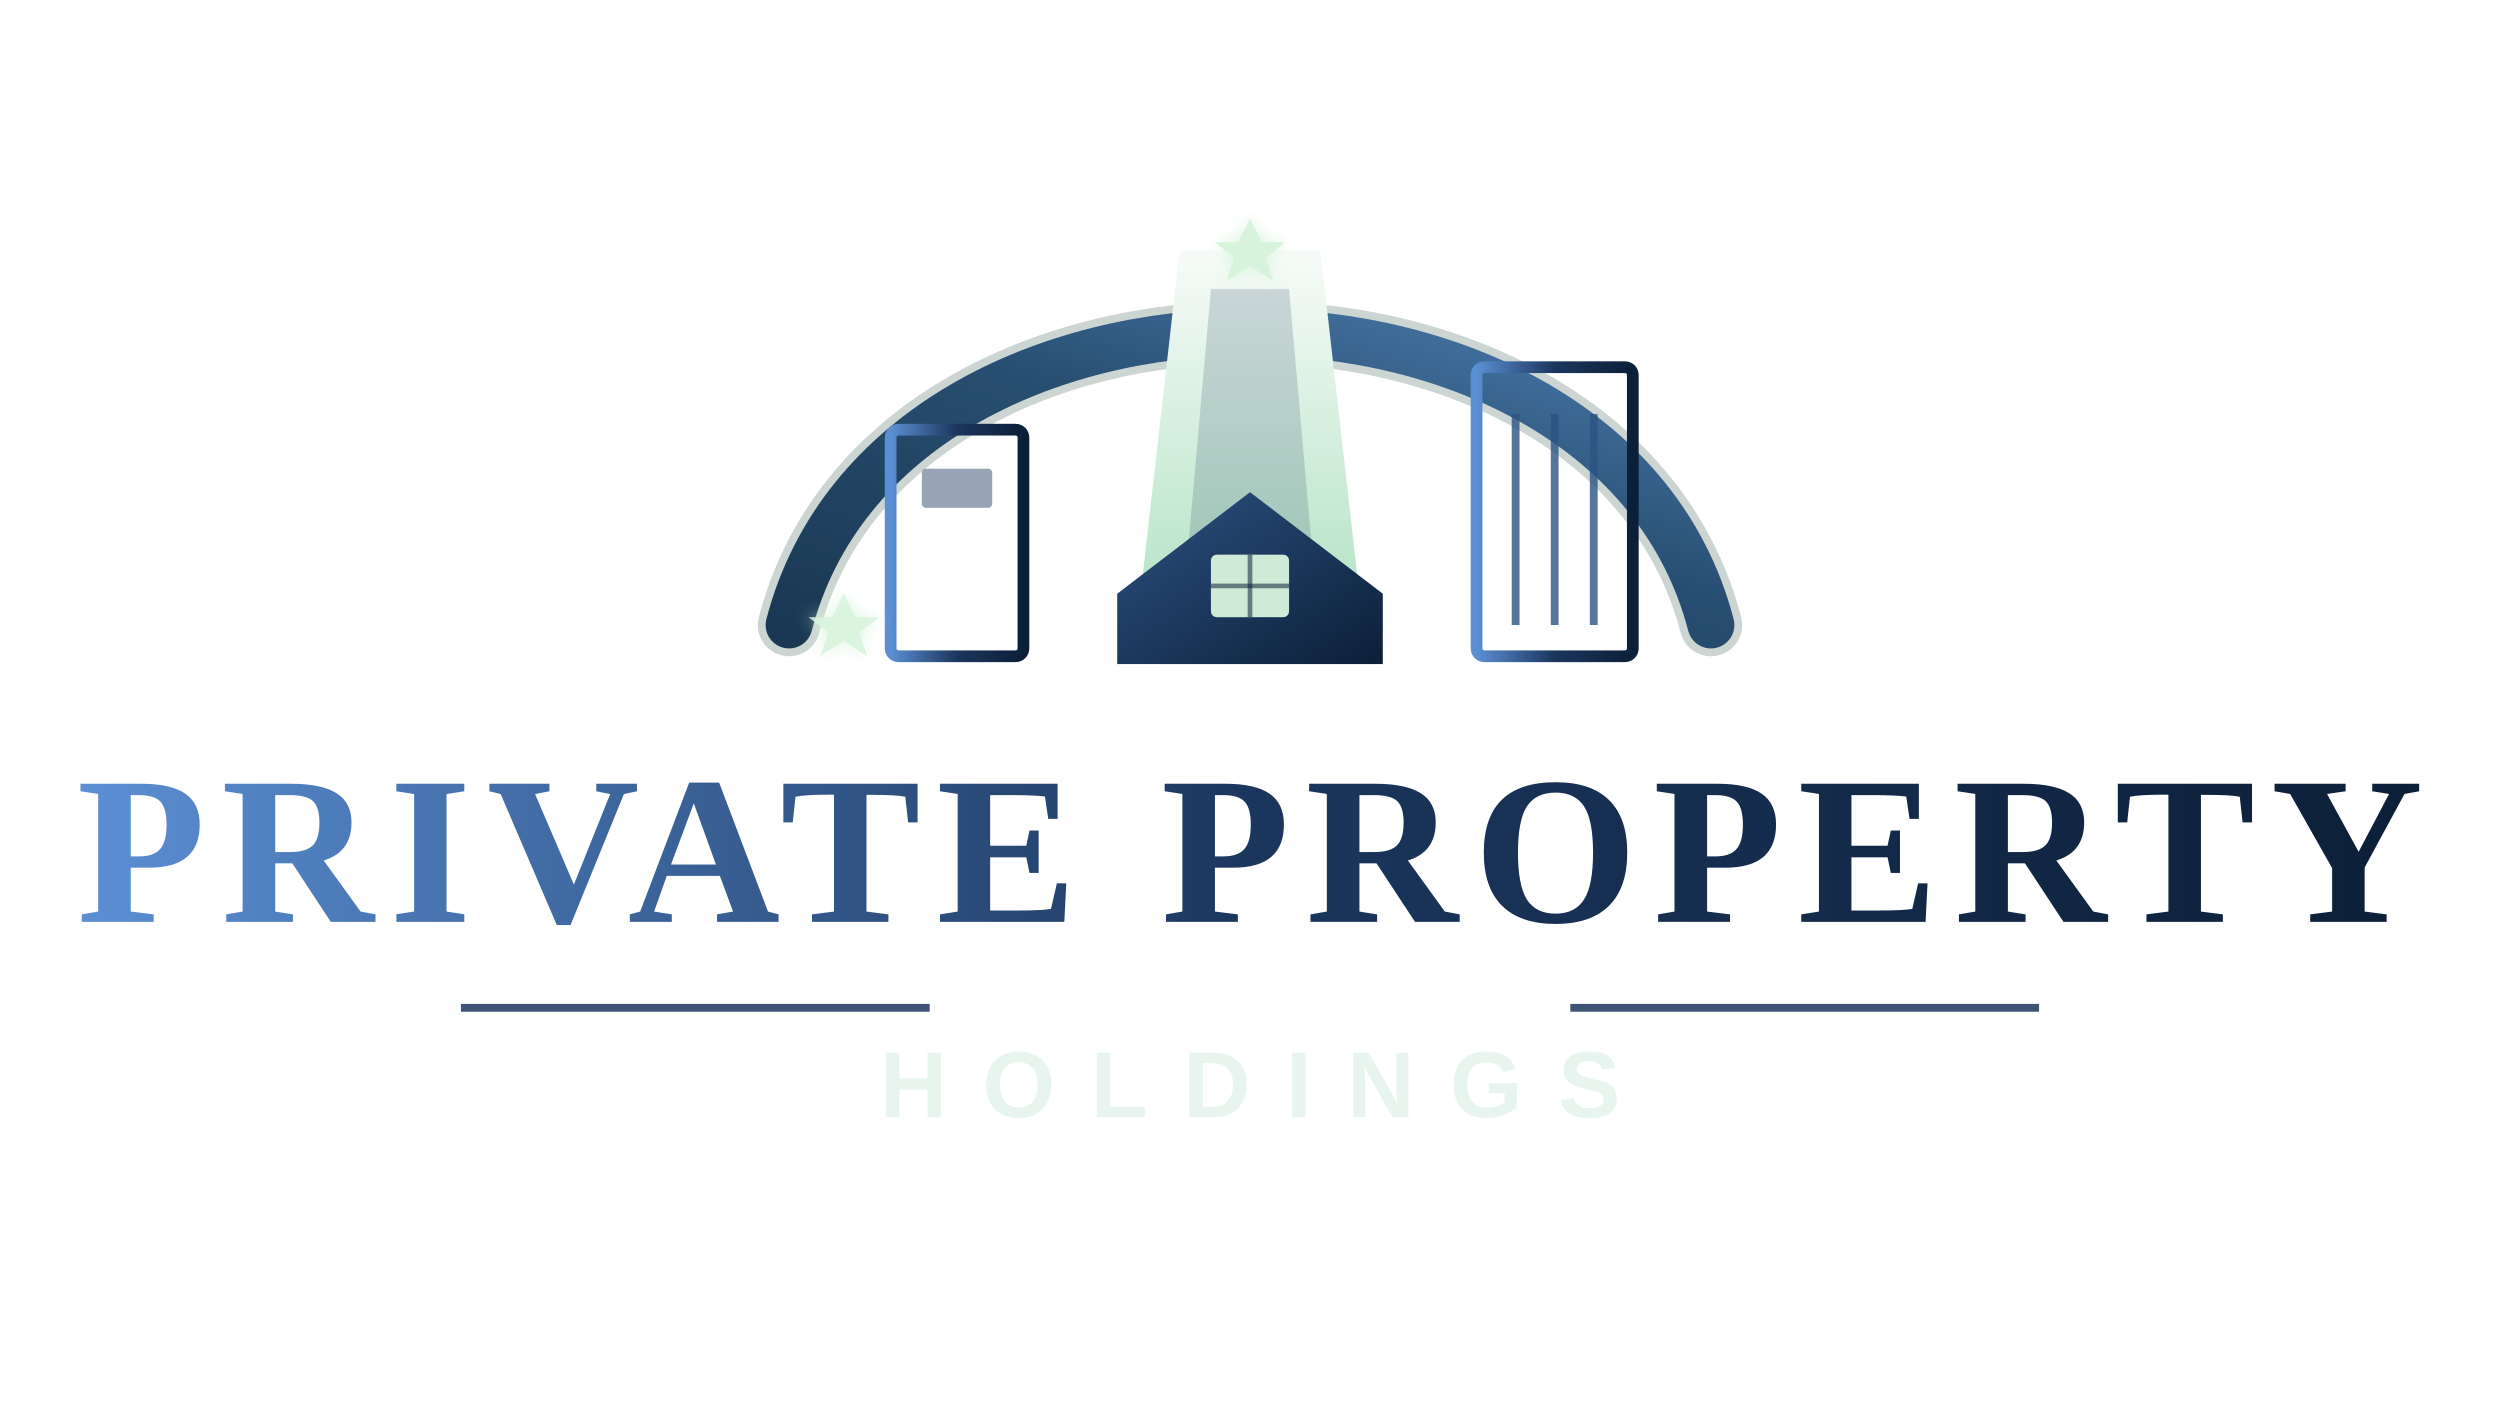
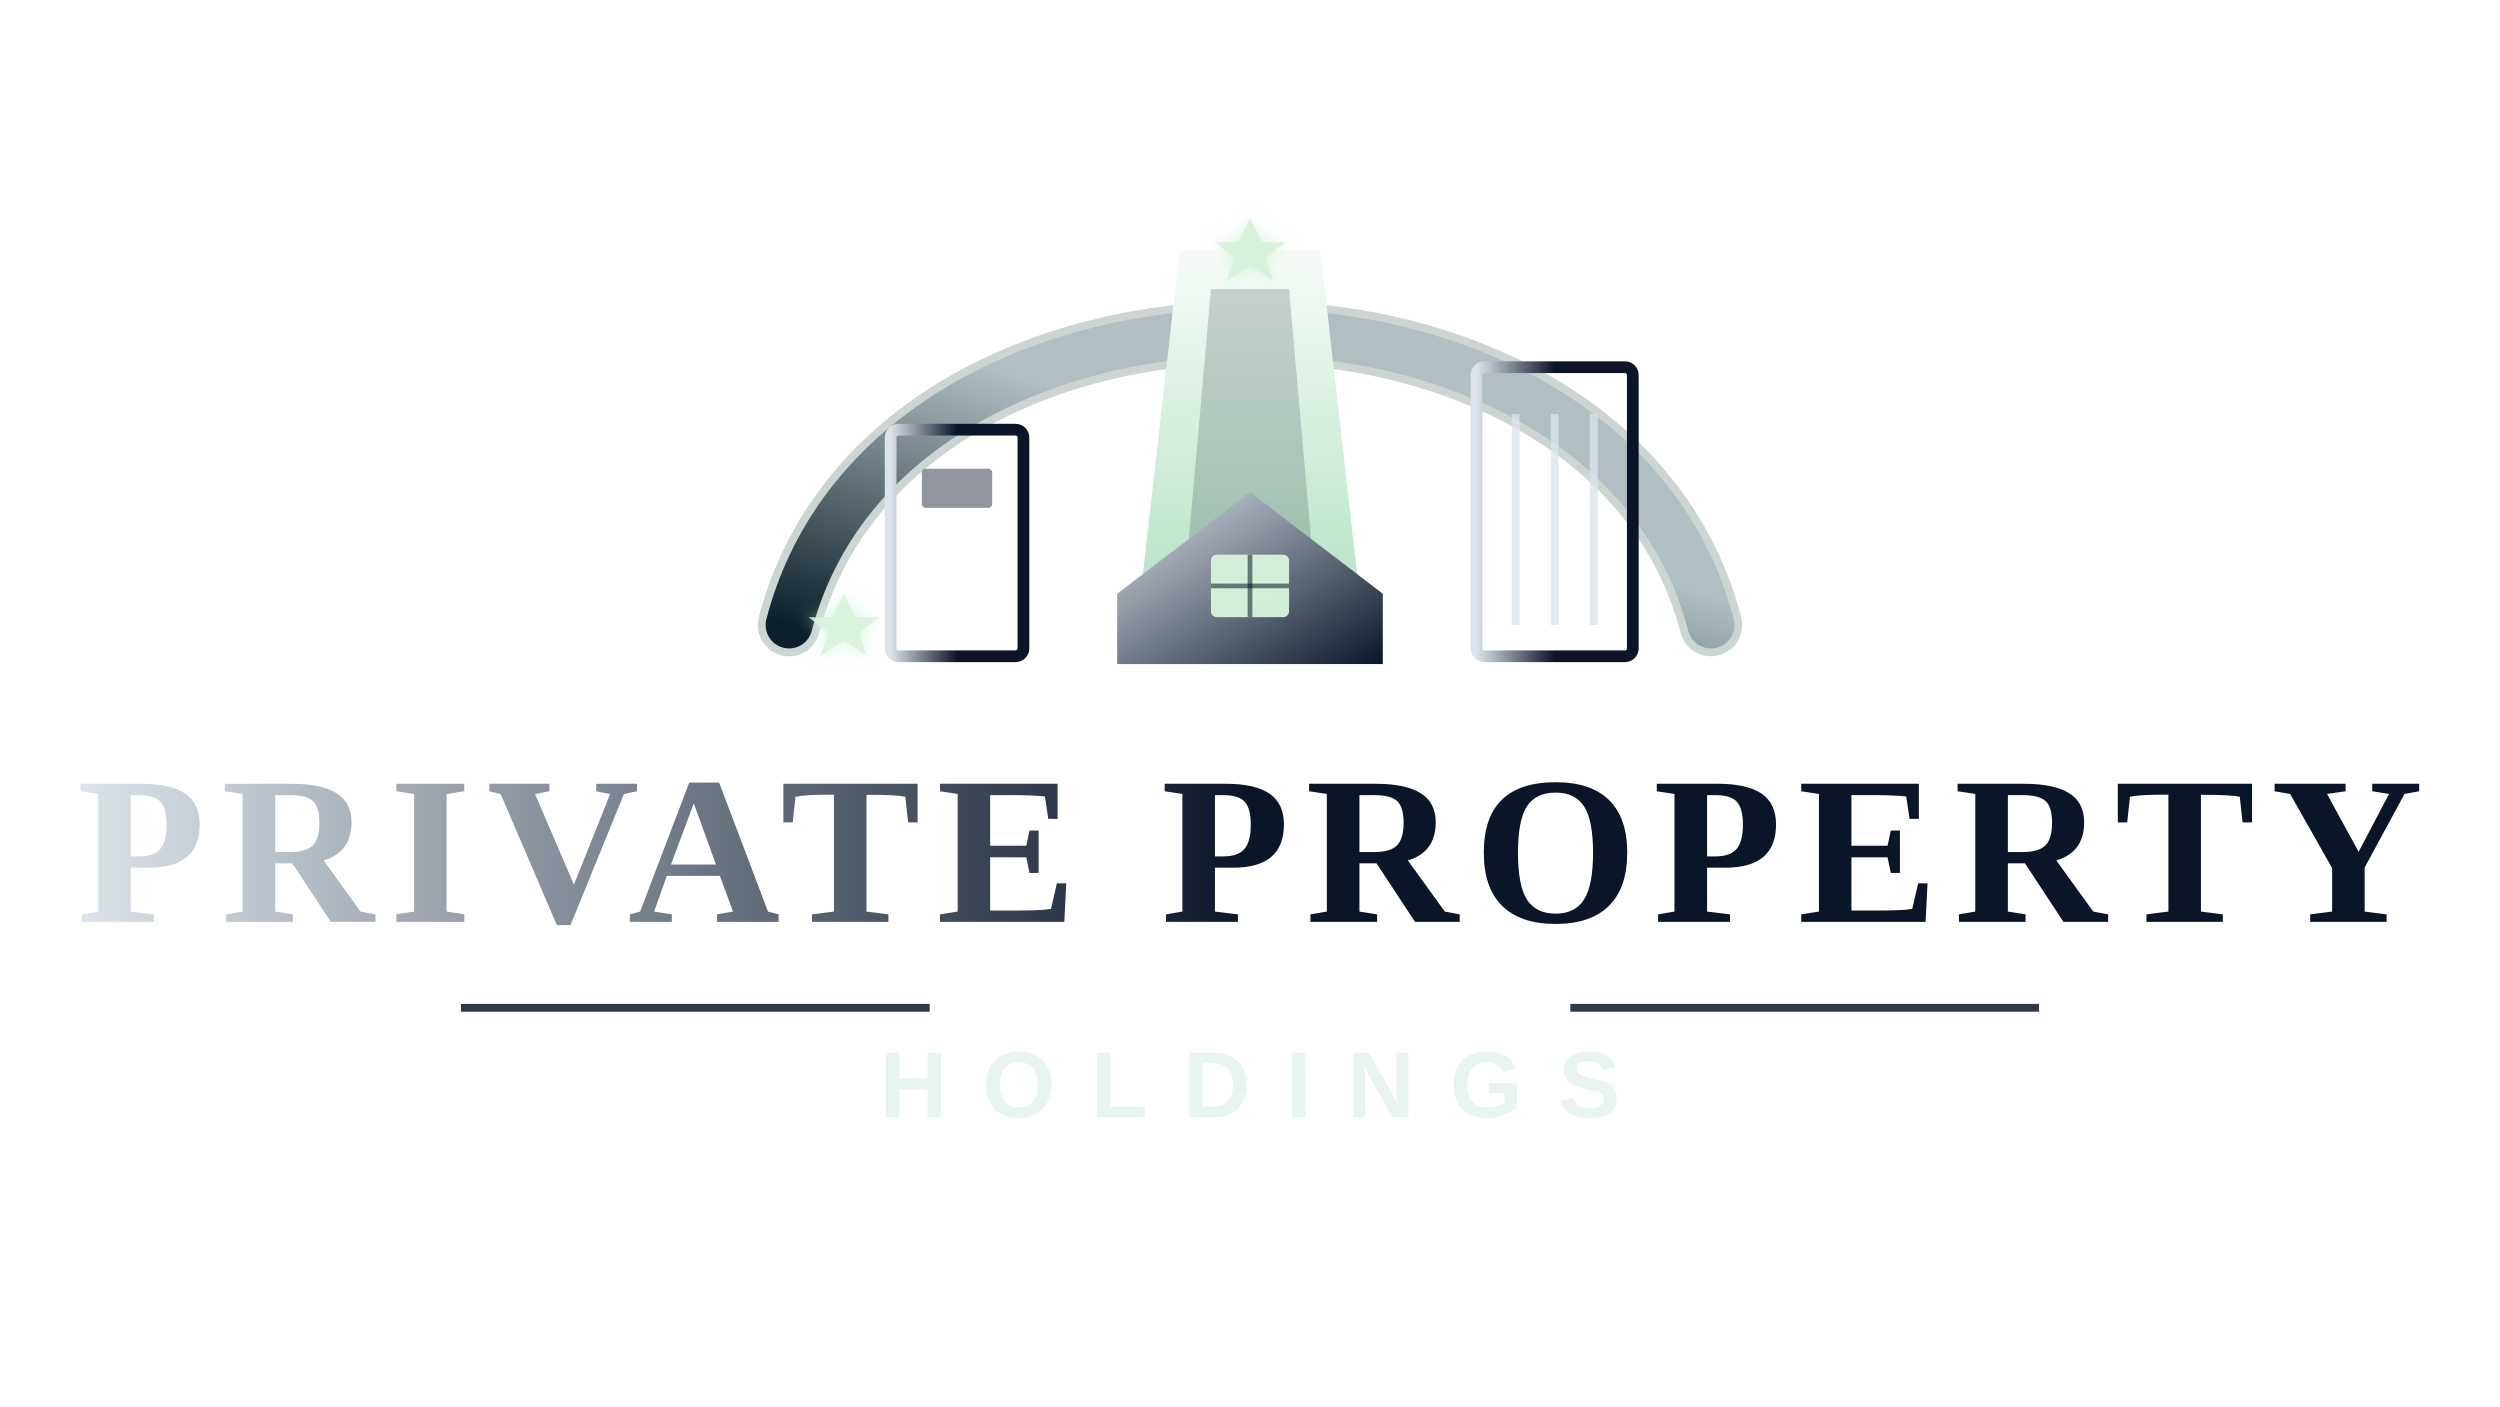
<svg xmlns="http://www.w3.org/2000/svg" viewBox="0 0 640 360" role="img" aria-labelledby="logoTitle logoDesc">
  <defs>
    <linearGradient id="greenDeep" x1="0%" y1="0%" x2="100%" y2="100%">
-       <stop offset="0%" stop-color="#2C5282" />
-       <stop offset="100%" stop-color="#0C1F38" />
+       <stop offset="0%" stop-color="#DCE3EA" />
+       <stop offset="100%" stop-color="#0A1628" />
    </linearGradient>
    <linearGradient id="greenBright" x1="0%" y1="0%" x2="100%" y2="0%">
-       <stop offset="0%" stop-color="#5B8FD4" />
-       <stop offset="50%" stop-color="#1B365D" />
-       <stop offset="100%" stop-color="#0C1F38" />
+       <stop offset="0%" stop-color="#DCE3EA" />
+       <stop offset="50%" stop-color="#0A1628" />
+       <stop offset="100%" stop-color="#0A1628" />
    </linearGradient>
    <linearGradient id="towerFill" x1="50%" y1="0%" x2="50%" y2="100%">
      <stop offset="0%" stop-color="#F7FBF8" />
      <stop offset="100%" stop-color="#B7E4C7" />
    </linearGradient>
    <linearGradient id="arcGlow" x1="0%" y1="100%" x2="100%" y2="0%">
-       <stop offset="0%" stop-color="#1B365D" />
-       <stop offset="55%" stop-color="#2C5282" />
-       <stop offset="100%" stop-color="#5B8FD4" />
+       <stop offset="0%" stop-color="#0A1628" />
+       <stop offset="55%" stop-color="#DCE3EA" />
+       <stop offset="100%" stop-color="#DCE3EA" />
    </linearGradient>
    <filter id="softGlow" x="-20%" y="-20%" width="140%" height="140%">
      <feGaussianBlur stdDeviation="2" result="blur" />
      <feMerge>
        <feMergeNode in="blur" />
        <feMergeNode in="SourceGraphic" />
      </feMerge>
    </filter>
  </defs>
  <g transform="translate(320 118)">
    <path d="M-118 42 C-92 -58, 92 -58, 118 42" fill="none" stroke="url(#arcGlow)" stroke-width="12" stroke-linecap="round" />
    <path d="M-118 42 C-92 -58, 92 -58, 118 42" fill="none" stroke="#1B4332" stroke-opacity="0.22" stroke-width="16" stroke-linecap="round" />
    <rect x="-92" y="-8" width="34" height="58" rx="2" fill="none" stroke="url(#greenBright)" stroke-width="3" />
-     <rect x="-84" y="2" width="18" height="10" rx="1" fill="#1B365D" opacity="0.45" />
+     <rect x="-84" y="2" width="18" height="10" rx="1" fill="#0A1628" opacity="0.45" />
    <path d="M-18 -54 L18 -54 L28 34 L-28 34 Z" fill="url(#towerFill)" />
-     <path d="M-10 -44 L10 -44 L16 24 L-16 24 Z" fill="#1B365D" opacity="0.18" />
+     <path d="M-10 -44 L10 -44 L16 24 L-16 24 Z" fill="#0A1628" opacity="0.18" />
    <rect x="58" y="-24" width="40" height="74" rx="2" fill="none" stroke="url(#greenBright)" stroke-width="3" />
-     <line x1="68" y1="-12" x2="68" y2="42" stroke="#2C5282" stroke-width="2" opacity="0.8" />
-     <line x1="78" y1="-12" x2="78" y2="42" stroke="#2C5282" stroke-width="2" opacity="0.8" />
-     <line x1="88" y1="-12" x2="88" y2="42" stroke="#2C5282" stroke-width="2" opacity="0.8" />
+     <line x1="68" y1="-12" x2="68" y2="42" stroke="#DCE3EA" stroke-width="2" opacity="0.8" />
+     <line x1="78" y1="-12" x2="78" y2="42" stroke="#DCE3EA" stroke-width="2" opacity="0.8" />
+     <line x1="88" y1="-12" x2="88" y2="42" stroke="#DCE3EA" stroke-width="2" opacity="0.8" />
    <path d="M-34 34 L0 8 L34 34 V52 H-34 Z" fill="url(#greenDeep)" />
    <rect x="-10" y="24" width="20" height="16" rx="1.5" fill="#D8F3DC" opacity="0.95" />
-     <line x1="0" y1="24" x2="0" y2="40" stroke="#0C1F38" stroke-width="1.2" opacity="0.55" />
-     <line x1="-10" y1="32" x2="10" y2="32" stroke="#0C1F38" stroke-width="1.2" opacity="0.55" />
+     <line x1="0" y1="24" x2="0" y2="40" stroke="#0A1628" stroke-width="1.2" opacity="0.55" />
+     <line x1="-10" y1="32" x2="10" y2="32" stroke="#0A1628" stroke-width="1.2" opacity="0.55" />
    <g filter="url(#softGlow)" fill="#D8F3DC">
      <path d="M0 -62 L3 -56 L9 -56 L4 -52 L6 -46 L0 -50 L-6 -46 L-4 -52 L-9 -56 L-3 -56 Z" />
      <path d="M-104 34 L-101 40 L-95 40 L-100 44 L-98 50 L-104 46 L-110 50 L-108 44 L-113 40 L-107 40 Z" opacity="0.85" />
    </g>
  </g>
  <text x="320" y="236" text-anchor="middle" fill="url(#greenBright)" font-family="'Playfair Display', Georgia, 'Times New Roman', serif" font-size="54" font-weight="700" letter-spacing="4">PRIVATE PROPERTY</text>
-   <line x1="118" y1="258" x2="238" y2="258" stroke="#1B365D" stroke-width="2" opacity="0.85" />
+   <line x1="118" y1="258" x2="238" y2="258" stroke="#0A1628" stroke-width="2" opacity="0.85" />
  <text x="320" y="286" text-anchor="middle" fill="#E8F5EE" font-family="Manrope, Arial, sans-serif" font-size="24" font-weight="700" letter-spacing="9">HOLDINGS</text>
-   <line x1="402" y1="258" x2="522" y2="258" stroke="#1B365D" stroke-width="2" opacity="0.85" />
+   <line x1="402" y1="258" x2="522" y2="258" stroke="#0A1628" stroke-width="2" opacity="0.85" />
</svg>
